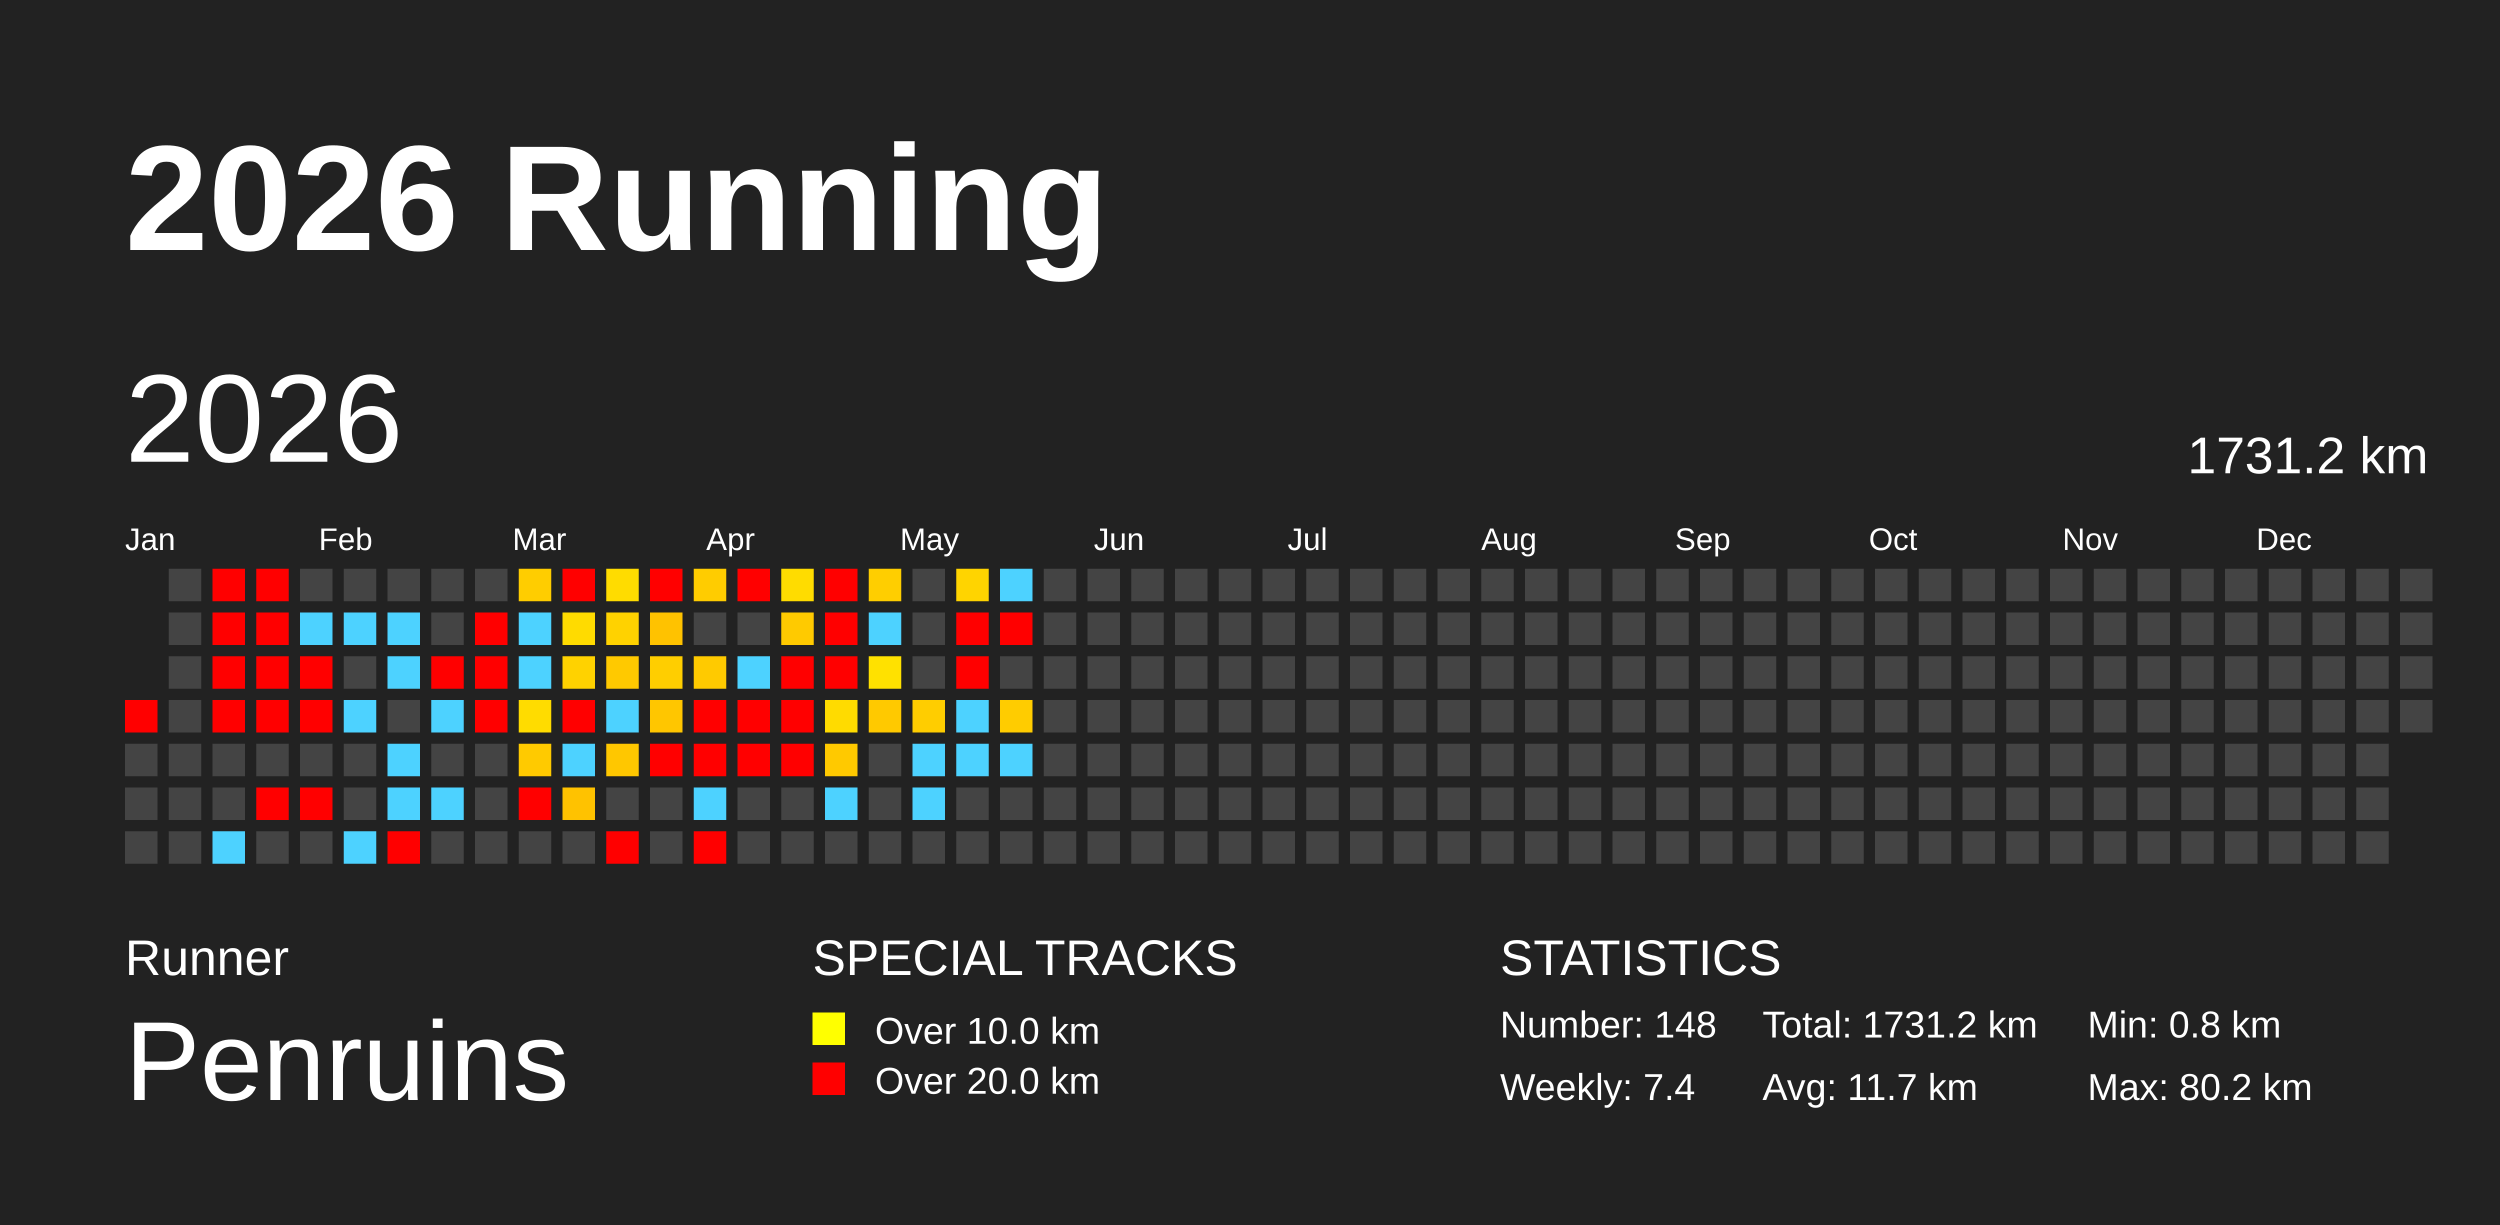
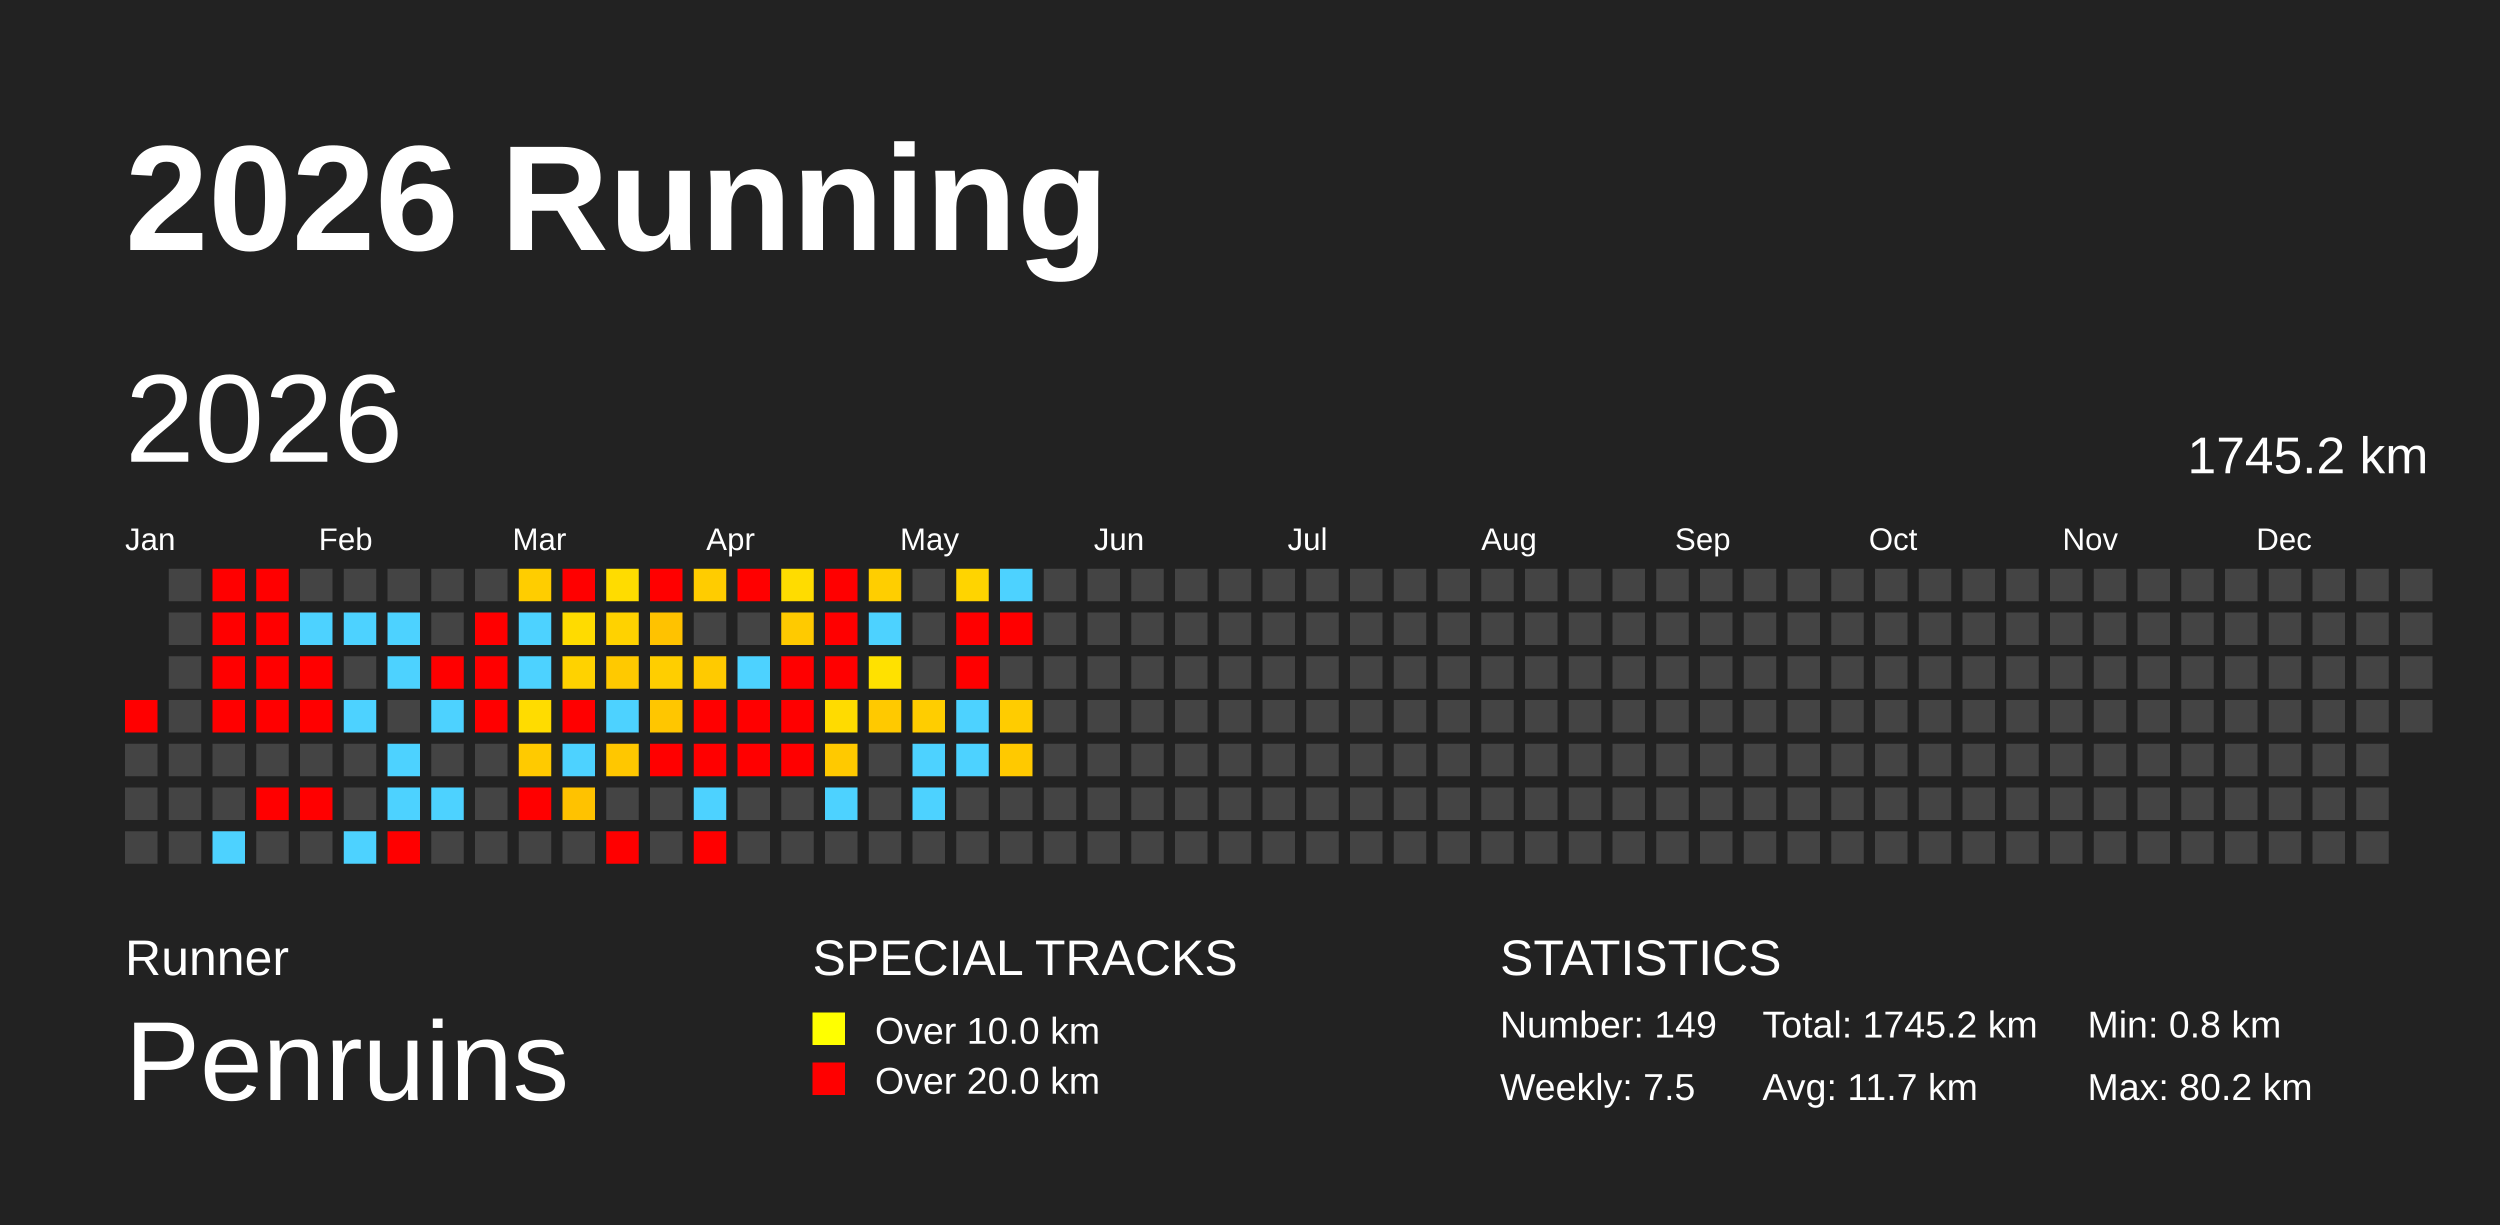
<svg xmlns="http://www.w3.org/2000/svg" baseProfile="full" height="98mm" version="1.1" viewBox="0,0,200,98" width="200mm">
  <defs />
  <rect fill="#222222" height="98" width="200" x="0" y="0" />
  <text fill="#FFFFFF" style="font-size:12px; font-family:Arial; font-weight:bold;" x="10" y="20">2026 Running</text>
  <text fill="#FFFFFF" style="font-size:4px; font-family:Arial" x="10" y="78">Runner</text>
  <text fill="#FFFFFF" style="font-size:9px; font-family:Arial" x="10" y="88">Penruins</text>
  <text fill="#FFFFFF" style="font-size:4px; font-family:Arial" x="65" y="78">SPECIAL TRACKS</text>
  <rect fill="yellow" height="2.6" width="2.6" x="65" y="81" />
  <text fill="#FFFFFF" style="font-size:3px; font-family:Arial" x="70" y="83.5">Over 10.0 km</text>
  <rect fill="red" height="2.6" width="2.6" x="65" y="85" />
  <text fill="#FFFFFF" style="font-size:3px; font-family:Arial" x="70" y="87.5">Over 20.0 km</text>
  <text fill="#FFFFFF" style="font-size:4px; font-family:Arial" x="120" y="78">STATISTICS</text>
-   <text fill="#FFFFFF" style="font-size:3px; font-family:Arial" x="120" y="83">Number: 148</text>
-   <text fill="#FFFFFF" style="font-size:3px; font-family:Arial" x="120" y="88">Weekly: 7.4</text>
-   <text fill="#FFFFFF" style="font-size:3px; font-family:Arial" x="141" y="83">Total: 1731.2 km</text>
+   <text fill="#FFFFFF" style="font-size:3px; font-family:Arial" x="120" y="83">Number: 149</text>
+   <text fill="#FFFFFF" style="font-size:3px; font-family:Arial" x="120" y="88">Weekly: 7.5</text>
+   <text fill="#FFFFFF" style="font-size:3px; font-family:Arial" x="141" y="83">Total: 1745.2 km</text>
  <text fill="#FFFFFF" style="font-size:3px; font-family:Arial" x="141" y="88">Avg: 11.7 km</text>
  <text fill="#FFFFFF" style="font-size:3px; font-family:Arial" x="167" y="83">Min: 0.8 km</text>
  <text fill="#FFFFFF" style="font-size:3px; font-family:Arial" x="167" y="88">Max: 80.2 km</text>
  <text dominant-baseline="hanging" fill="#FFFFFF" style="font-size:10.0px; font-family:Arial;" x="10" y="30">2026</text>
-   <text dominant-baseline="hanging" fill="#FFFFFF" style="font-size:4.125px; font-family:Arial;" x="175" y="35">1731.2 km</text>
+   <text dominant-baseline="hanging" fill="#FFFFFF" style="font-size:4.125px; font-family:Arial;" x="175" y="35">1745.2 km</text>
  <text fill="#FFFFFF" style="font-size:2.5px; font-family:Arial" x="10.0" y="44">Jan</text>
  <text fill="#FFFFFF" style="font-size:2.5px; font-family:Arial" x="25.5" y="44">Feb</text>
  <text fill="#FFFFFF" style="font-size:2.5px; font-family:Arial" x="41.0" y="44">Mar</text>
  <text fill="#FFFFFF" style="font-size:2.5px; font-family:Arial" x="56.5" y="44">Apr</text>
  <text fill="#FFFFFF" style="font-size:2.5px; font-family:Arial" x="72.0" y="44">May</text>
  <text fill="#FFFFFF" style="font-size:2.5px; font-family:Arial" x="87.5" y="44">Jun</text>
  <text fill="#FFFFFF" style="font-size:2.5px; font-family:Arial" x="103.0" y="44">Jul</text>
  <text fill="#FFFFFF" style="font-size:2.5px; font-family:Arial" x="118.5" y="44">Aug</text>
  <text fill="#FFFFFF" style="font-size:2.5px; font-family:Arial" x="134.0" y="44">Sep</text>
  <text fill="#FFFFFF" style="font-size:2.5px; font-family:Arial" x="149.5" y="44">Oct</text>
  <text fill="#FFFFFF" style="font-size:2.5px; font-family:Arial" x="165.0" y="44">Nov</text>
  <text fill="#FFFFFF" style="font-size:2.5px; font-family:Arial" x="180.5" y="44">Dec</text>
  <rect fill="red" height="2.6" width="2.6" x="10.0" y="56.0" />
  <rect fill="#444444" height="2.6" width="2.6" x="10.0" y="59.5" />
  <rect fill="#444444" height="2.6" width="2.6" x="10.0" y="63.0" />
  <rect fill="#444444" height="2.6" width="2.6" x="10.0" y="66.5" />
  <rect fill="#444444" height="2.6" width="2.6" x="13.5" y="45.5" />
  <rect fill="#444444" height="2.6" width="2.6" x="13.5" y="49.0" />
  <rect fill="#444444" height="2.6" width="2.6" x="13.5" y="52.5" />
  <rect fill="#444444" height="2.6" width="2.6" x="13.5" y="56.0" />
  <rect fill="#444444" height="2.6" width="2.6" x="13.5" y="59.5" />
  <rect fill="#444444" height="2.6" width="2.6" x="13.5" y="63.0" />
  <rect fill="#444444" height="2.6" width="2.6" x="13.5" y="66.5" />
  <rect fill="red" height="2.6" width="2.6" x="17.0" y="45.5" />
  <rect fill="red" height="2.6" width="2.6" x="17.0" y="49.0" />
  <rect fill="red" height="2.6" width="2.6" x="17.0" y="52.5" />
  <rect fill="red" height="2.6" width="2.6" x="17.0" y="56.0" />
  <rect fill="#444444" height="2.6" width="2.6" x="17.0" y="59.5" />
  <rect fill="#444444" height="2.6" width="2.6" x="17.0" y="63.0" />
  <rect fill="#4dd2ff" height="2.6" width="2.6" x="17.0" y="66.5" />
  <rect fill="red" height="2.6" width="2.6" x="20.5" y="45.5" />
  <rect fill="red" height="2.6" width="2.6" x="20.5" y="49.0" />
  <rect fill="red" height="2.6" width="2.6" x="20.5" y="52.5" />
  <rect fill="red" height="2.6" width="2.6" x="20.5" y="56.0" />
  <rect fill="#444444" height="2.6" width="2.6" x="20.5" y="59.5" />
  <rect fill="red" height="2.6" width="2.6" x="20.5" y="63.0" />
  <rect fill="#444444" height="2.6" width="2.6" x="20.5" y="66.5" />
  <rect fill="#444444" height="2.6" width="2.6" x="24.0" y="45.5" />
  <rect fill="#4dd2ff" height="2.6" width="2.6" x="24.0" y="49.0" />
  <rect fill="red" height="2.6" width="2.6" x="24.0" y="52.5" />
  <rect fill="red" height="2.6" width="2.6" x="24.0" y="56.0" />
  <rect fill="#444444" height="2.6" width="2.6" x="24.0" y="59.5" />
  <rect fill="red" height="2.6" width="2.6" x="24.0" y="63.0" />
  <rect fill="#444444" height="2.6" width="2.6" x="24.0" y="66.5" />
  <rect fill="#444444" height="2.6" width="2.6" x="27.5" y="45.5" />
  <rect fill="#4dd2ff" height="2.6" width="2.6" x="27.5" y="49.0" />
  <rect fill="#444444" height="2.6" width="2.6" x="27.5" y="52.5" />
  <rect fill="#4dd2ff" height="2.6" width="2.6" x="27.5" y="56.0" />
  <rect fill="#444444" height="2.6" width="2.6" x="27.5" y="59.5" />
  <rect fill="#444444" height="2.6" width="2.6" x="27.5" y="63.0" />
  <rect fill="#4dd2ff" height="2.6" width="2.6" x="27.5" y="66.5" />
  <rect fill="#444444" height="2.6" width="2.6" x="31.0" y="45.5" />
  <rect fill="#4dd2ff" height="2.6" width="2.6" x="31.0" y="49.0" />
  <rect fill="#4dd2ff" height="2.6" width="2.6" x="31.0" y="52.5" />
  <rect fill="#444444" height="2.6" width="2.6" x="31.0" y="56.0" />
  <rect fill="#4dd2ff" height="2.6" width="2.6" x="31.0" y="59.5" />
  <rect fill="#4dd2ff" height="2.6" width="2.6" x="31.0" y="63.0" />
  <rect fill="red" height="2.6" width="2.6" x="31.0" y="66.5" />
  <rect fill="#444444" height="2.6" width="2.6" x="34.5" y="45.5" />
  <rect fill="#444444" height="2.6" width="2.6" x="34.5" y="49.0" />
  <rect fill="red" height="2.6" width="2.6" x="34.5" y="52.5" />
  <rect fill="#4dd2ff" height="2.6" width="2.6" x="34.5" y="56.0" />
  <rect fill="#444444" height="2.6" width="2.6" x="34.5" y="59.5" />
  <rect fill="#4dd2ff" height="2.6" width="2.6" x="34.5" y="63.0" />
  <rect fill="#444444" height="2.6" width="2.6" x="34.5" y="66.5" />
  <rect fill="#444444" height="2.6" width="2.6" x="38.0" y="45.5" />
  <rect fill="red" height="2.6" width="2.6" x="38.0" y="49.0" />
  <rect fill="red" height="2.6" width="2.6" x="38.0" y="52.5" />
  <rect fill="red" height="2.6" width="2.6" x="38.0" y="56.0" />
  <rect fill="#444444" height="2.6" width="2.6" x="38.0" y="59.5" />
  <rect fill="#444444" height="2.6" width="2.6" x="38.0" y="63.0" />
  <rect fill="#444444" height="2.6" width="2.6" x="38.0" y="66.5" />
  <rect fill="#ffcd00" height="2.6" width="2.6" x="41.5" y="45.5" />
  <rect fill="#4dd2ff" height="2.6" width="2.6" x="41.5" y="49.0" />
  <rect fill="#4dd2ff" height="2.6" width="2.6" x="41.5" y="52.5" />
  <rect fill="#ffdc00" height="2.6" width="2.6" x="41.5" y="56.0" />
  <rect fill="#ffca00" height="2.6" width="2.6" x="41.5" y="59.5" />
  <rect fill="red" height="2.6" width="2.6" x="41.5" y="63.0" />
  <rect fill="#444444" height="2.6" width="2.6" x="41.5" y="66.5" />
  <rect fill="red" height="2.6" width="2.6" x="45.0" y="45.5" />
  <rect fill="#ffdb00" height="2.6" width="2.6" x="45.0" y="49.0" />
  <rect fill="#ffd200" height="2.6" width="2.6" x="45.0" y="52.5" />
  <rect fill="red" height="2.6" width="2.6" x="45.0" y="56.0" />
  <rect fill="#4dd2ff" height="2.6" width="2.6" x="45.0" y="59.5" />
  <rect fill="#ffc200" height="2.6" width="2.6" x="45.0" y="63.0" />
  <rect fill="#444444" height="2.6" width="2.6" x="45.0" y="66.5" />
  <rect fill="#ffdc00" height="2.6" width="2.6" x="48.5" y="45.5" />
  <rect fill="#ffd200" height="2.6" width="2.6" x="48.5" y="49.0" />
  <rect fill="#ffc900" height="2.6" width="2.6" x="48.5" y="52.5" />
  <rect fill="#4dd2ff" height="2.6" width="2.6" x="48.5" y="56.0" />
  <rect fill="#ffc700" height="2.6" width="2.6" x="48.5" y="59.5" />
  <rect fill="#444444" height="2.6" width="2.6" x="48.5" y="63.0" />
  <rect fill="red" height="2.6" width="2.6" x="48.5" y="66.5" />
  <rect fill="red" height="2.6" width="2.6" x="52.0" y="45.5" />
  <rect fill="#ffc200" height="2.6" width="2.6" x="52.0" y="49.0" />
  <rect fill="#ffce00" height="2.6" width="2.6" x="52.0" y="52.5" />
  <rect fill="#ffc600" height="2.6" width="2.6" x="52.0" y="56.0" />
  <rect fill="red" height="2.6" width="2.6" x="52.0" y="59.5" />
  <rect fill="#444444" height="2.6" width="2.6" x="52.0" y="63.0" />
  <rect fill="#444444" height="2.6" width="2.6" x="52.0" y="66.5" />
  <rect fill="#ffcc00" height="2.6" width="2.6" x="55.5" y="45.5" />
  <rect fill="#444444" height="2.6" width="2.6" x="55.5" y="49.0" />
  <rect fill="#ffca00" height="2.6" width="2.6" x="55.5" y="52.5" />
  <rect fill="red" height="2.6" width="2.6" x="55.5" y="56.0" />
  <rect fill="red" height="2.6" width="2.6" x="55.5" y="59.5" />
  <rect fill="#4dd2ff" height="2.6" width="2.6" x="55.5" y="63.0" />
  <rect fill="red" height="2.6" width="2.6" x="55.5" y="66.5" />
  <rect fill="red" height="2.6" width="2.6" x="59.0" y="45.5" />
  <rect fill="#444444" height="2.6" width="2.6" x="59.0" y="49.0" />
  <rect fill="#4dd2ff" height="2.6" width="2.6" x="59.0" y="52.5" />
  <rect fill="red" height="2.6" width="2.6" x="59.0" y="56.0" />
  <rect fill="red" height="2.6" width="2.6" x="59.0" y="59.5" />
  <rect fill="#444444" height="2.6" width="2.6" x="59.0" y="63.0" />
  <rect fill="#444444" height="2.6" width="2.6" x="59.0" y="66.5" />
  <rect fill="#ffdc00" height="2.6" width="2.6" x="62.5" y="45.5" />
  <rect fill="#ffca00" height="2.6" width="2.6" x="62.5" y="49.0" />
  <rect fill="red" height="2.6" width="2.6" x="62.5" y="52.5" />
  <rect fill="red" height="2.6" width="2.6" x="62.5" y="56.0" />
  <rect fill="red" height="2.6" width="2.6" x="62.5" y="59.5" />
  <rect fill="#444444" height="2.6" width="2.6" x="62.5" y="63.0" />
  <rect fill="#444444" height="2.6" width="2.6" x="62.5" y="66.5" />
  <rect fill="red" height="2.6" width="2.6" x="66.0" y="45.5" />
  <rect fill="red" height="2.6" width="2.6" x="66.0" y="49.0" />
  <rect fill="red" height="2.6" width="2.6" x="66.0" y="52.5" />
  <rect fill="#ffdb00" height="2.6" width="2.6" x="66.0" y="56.0" />
  <rect fill="#ffc900" height="2.6" width="2.6" x="66.0" y="59.5" />
  <rect fill="#4dd2ff" height="2.6" width="2.6" x="66.0" y="63.0" />
  <rect fill="#444444" height="2.6" width="2.6" x="66.0" y="66.5" />
  <rect fill="#ffce00" height="2.6" width="2.6" x="69.5" y="45.5" />
  <rect fill="#4dd2ff" height="2.6" width="2.6" x="69.5" y="49.0" />
  <rect fill="#ffe100" height="2.6" width="2.6" x="69.5" y="52.5" />
  <rect fill="#ffc900" height="2.6" width="2.6" x="69.5" y="56.0" />
  <rect fill="#444444" height="2.6" width="2.6" x="69.5" y="59.5" />
  <rect fill="#444444" height="2.6" width="2.6" x="69.5" y="63.0" />
  <rect fill="#444444" height="2.6" width="2.6" x="69.5" y="66.5" />
  <rect fill="#444444" height="2.6" width="2.6" x="73.0" y="45.5" />
  <rect fill="#444444" height="2.6" width="2.6" x="73.0" y="49.0" />
  <rect fill="#444444" height="2.6" width="2.6" x="73.0" y="52.5" />
  <rect fill="#ffcd00" height="2.6" width="2.6" x="73.0" y="56.0" />
  <rect fill="#4dd2ff" height="2.6" width="2.6" x="73.0" y="59.5" />
  <rect fill="#4dd2ff" height="2.6" width="2.6" x="73.0" y="63.0" />
  <rect fill="#444444" height="2.6" width="2.6" x="73.0" y="66.5" />
  <rect fill="#ffd400" height="2.6" width="2.6" x="76.5" y="45.5" />
  <rect fill="red" height="2.6" width="2.6" x="76.5" y="49.0" />
  <rect fill="red" height="2.6" width="2.6" x="76.5" y="52.5" />
  <rect fill="#4dd2ff" height="2.6" width="2.6" x="76.5" y="56.0" />
  <rect fill="#4dd2ff" height="2.6" width="2.6" x="76.5" y="59.5" />
  <rect fill="#444444" height="2.6" width="2.6" x="76.5" y="63.0" />
  <rect fill="#444444" height="2.6" width="2.6" x="76.5" y="66.5" />
  <rect fill="#4dd2ff" height="2.6" width="2.6" x="80.0" y="45.5" />
  <rect fill="red" height="2.6" width="2.6" x="80.0" y="49.0" />
  <rect fill="#444444" height="2.6" width="2.6" x="80.0" y="52.5" />
  <rect fill="#ffcc00" height="2.6" width="2.6" x="80.0" y="56.0" />
-   <rect fill="#4dd2ff" height="2.6" width="2.6" x="80.0" y="59.5" />
+   <rect fill="#ffc900" height="2.6" width="2.6" x="80.0" y="59.5" />
  <rect fill="#444444" height="2.6" width="2.6" x="80.0" y="63.0" />
  <rect fill="#444444" height="2.6" width="2.6" x="80.0" y="66.5" />
  <rect fill="#444444" height="2.6" width="2.6" x="83.5" y="45.5" />
  <rect fill="#444444" height="2.6" width="2.6" x="83.5" y="49.0" />
  <rect fill="#444444" height="2.6" width="2.6" x="83.5" y="52.5" />
  <rect fill="#444444" height="2.6" width="2.6" x="83.5" y="56.0" />
  <rect fill="#444444" height="2.6" width="2.6" x="83.5" y="59.5" />
  <rect fill="#444444" height="2.6" width="2.6" x="83.5" y="63.0" />
  <rect fill="#444444" height="2.6" width="2.6" x="83.5" y="66.5" />
  <rect fill="#444444" height="2.6" width="2.6" x="87.0" y="45.5" />
  <rect fill="#444444" height="2.6" width="2.6" x="87.0" y="49.0" />
  <rect fill="#444444" height="2.6" width="2.6" x="87.0" y="52.5" />
  <rect fill="#444444" height="2.6" width="2.6" x="87.0" y="56.0" />
  <rect fill="#444444" height="2.6" width="2.6" x="87.0" y="59.5" />
  <rect fill="#444444" height="2.6" width="2.6" x="87.0" y="63.0" />
  <rect fill="#444444" height="2.6" width="2.6" x="87.0" y="66.5" />
  <rect fill="#444444" height="2.6" width="2.6" x="90.5" y="45.5" />
  <rect fill="#444444" height="2.6" width="2.6" x="90.5" y="49.0" />
  <rect fill="#444444" height="2.6" width="2.6" x="90.5" y="52.5" />
  <rect fill="#444444" height="2.6" width="2.6" x="90.5" y="56.0" />
  <rect fill="#444444" height="2.6" width="2.6" x="90.5" y="59.5" />
  <rect fill="#444444" height="2.6" width="2.6" x="90.5" y="63.0" />
  <rect fill="#444444" height="2.6" width="2.6" x="90.5" y="66.5" />
  <rect fill="#444444" height="2.6" width="2.6" x="94.0" y="45.5" />
  <rect fill="#444444" height="2.6" width="2.6" x="94.0" y="49.0" />
  <rect fill="#444444" height="2.6" width="2.6" x="94.0" y="52.5" />
  <rect fill="#444444" height="2.6" width="2.6" x="94.0" y="56.0" />
  <rect fill="#444444" height="2.6" width="2.6" x="94.0" y="59.5" />
  <rect fill="#444444" height="2.6" width="2.6" x="94.0" y="63.0" />
  <rect fill="#444444" height="2.6" width="2.6" x="94.0" y="66.5" />
  <rect fill="#444444" height="2.6" width="2.6" x="97.5" y="45.5" />
  <rect fill="#444444" height="2.6" width="2.6" x="97.5" y="49.0" />
  <rect fill="#444444" height="2.6" width="2.6" x="97.5" y="52.5" />
  <rect fill="#444444" height="2.6" width="2.6" x="97.5" y="56.0" />
  <rect fill="#444444" height="2.6" width="2.6" x="97.5" y="59.5" />
  <rect fill="#444444" height="2.6" width="2.6" x="97.5" y="63.0" />
  <rect fill="#444444" height="2.6" width="2.6" x="97.5" y="66.5" />
  <rect fill="#444444" height="2.6" width="2.6" x="101.0" y="45.5" />
  <rect fill="#444444" height="2.6" width="2.6" x="101.0" y="49.0" />
  <rect fill="#444444" height="2.6" width="2.6" x="101.0" y="52.5" />
  <rect fill="#444444" height="2.6" width="2.6" x="101.0" y="56.0" />
  <rect fill="#444444" height="2.6" width="2.6" x="101.0" y="59.5" />
  <rect fill="#444444" height="2.6" width="2.6" x="101.0" y="63.0" />
  <rect fill="#444444" height="2.6" width="2.6" x="101.0" y="66.5" />
  <rect fill="#444444" height="2.6" width="2.6" x="104.5" y="45.5" />
  <rect fill="#444444" height="2.6" width="2.6" x="104.5" y="49.0" />
  <rect fill="#444444" height="2.6" width="2.6" x="104.5" y="52.5" />
  <rect fill="#444444" height="2.6" width="2.6" x="104.5" y="56.0" />
  <rect fill="#444444" height="2.6" width="2.6" x="104.5" y="59.5" />
  <rect fill="#444444" height="2.6" width="2.6" x="104.5" y="63.0" />
  <rect fill="#444444" height="2.6" width="2.6" x="104.5" y="66.5" />
  <rect fill="#444444" height="2.6" width="2.6" x="108.0" y="45.5" />
  <rect fill="#444444" height="2.6" width="2.6" x="108.0" y="49.0" />
  <rect fill="#444444" height="2.6" width="2.6" x="108.0" y="52.5" />
  <rect fill="#444444" height="2.6" width="2.6" x="108.0" y="56.0" />
  <rect fill="#444444" height="2.6" width="2.6" x="108.0" y="59.5" />
  <rect fill="#444444" height="2.6" width="2.6" x="108.0" y="63.0" />
  <rect fill="#444444" height="2.6" width="2.6" x="108.0" y="66.5" />
  <rect fill="#444444" height="2.6" width="2.6" x="111.5" y="45.5" />
  <rect fill="#444444" height="2.6" width="2.6" x="111.5" y="49.0" />
  <rect fill="#444444" height="2.6" width="2.6" x="111.5" y="52.5" />
  <rect fill="#444444" height="2.6" width="2.6" x="111.5" y="56.0" />
  <rect fill="#444444" height="2.6" width="2.6" x="111.5" y="59.5" />
  <rect fill="#444444" height="2.6" width="2.6" x="111.5" y="63.0" />
  <rect fill="#444444" height="2.6" width="2.6" x="111.5" y="66.5" />
  <rect fill="#444444" height="2.6" width="2.6" x="115.0" y="45.5" />
  <rect fill="#444444" height="2.6" width="2.6" x="115.0" y="49.0" />
  <rect fill="#444444" height="2.6" width="2.6" x="115.0" y="52.5" />
  <rect fill="#444444" height="2.6" width="2.6" x="115.0" y="56.0" />
  <rect fill="#444444" height="2.6" width="2.6" x="115.0" y="59.5" />
  <rect fill="#444444" height="2.6" width="2.6" x="115.0" y="63.0" />
  <rect fill="#444444" height="2.6" width="2.6" x="115.0" y="66.5" />
  <rect fill="#444444" height="2.6" width="2.6" x="118.5" y="45.5" />
  <rect fill="#444444" height="2.6" width="2.6" x="118.5" y="49.0" />
  <rect fill="#444444" height="2.6" width="2.6" x="118.5" y="52.5" />
  <rect fill="#444444" height="2.6" width="2.6" x="118.5" y="56.0" />
  <rect fill="#444444" height="2.6" width="2.6" x="118.5" y="59.5" />
  <rect fill="#444444" height="2.6" width="2.6" x="118.5" y="63.0" />
  <rect fill="#444444" height="2.6" width="2.6" x="118.5" y="66.5" />
  <rect fill="#444444" height="2.6" width="2.6" x="122.0" y="45.5" />
  <rect fill="#444444" height="2.6" width="2.6" x="122.0" y="49.0" />
  <rect fill="#444444" height="2.6" width="2.6" x="122.0" y="52.5" />
  <rect fill="#444444" height="2.6" width="2.6" x="122.0" y="56.0" />
  <rect fill="#444444" height="2.6" width="2.6" x="122.0" y="59.5" />
  <rect fill="#444444" height="2.6" width="2.6" x="122.0" y="63.0" />
  <rect fill="#444444" height="2.6" width="2.6" x="122.0" y="66.5" />
  <rect fill="#444444" height="2.6" width="2.6" x="125.5" y="45.5" />
  <rect fill="#444444" height="2.6" width="2.6" x="125.5" y="49.0" />
  <rect fill="#444444" height="2.6" width="2.6" x="125.5" y="52.5" />
  <rect fill="#444444" height="2.6" width="2.6" x="125.5" y="56.0" />
  <rect fill="#444444" height="2.6" width="2.6" x="125.5" y="59.5" />
  <rect fill="#444444" height="2.6" width="2.6" x="125.5" y="63.0" />
  <rect fill="#444444" height="2.6" width="2.6" x="125.5" y="66.5" />
  <rect fill="#444444" height="2.6" width="2.6" x="129.0" y="45.5" />
  <rect fill="#444444" height="2.6" width="2.6" x="129.0" y="49.0" />
  <rect fill="#444444" height="2.6" width="2.6" x="129.0" y="52.5" />
  <rect fill="#444444" height="2.6" width="2.6" x="129.0" y="56.0" />
  <rect fill="#444444" height="2.6" width="2.6" x="129.0" y="59.5" />
  <rect fill="#444444" height="2.6" width="2.6" x="129.0" y="63.0" />
  <rect fill="#444444" height="2.6" width="2.6" x="129.0" y="66.5" />
  <rect fill="#444444" height="2.6" width="2.6" x="132.5" y="45.5" />
  <rect fill="#444444" height="2.6" width="2.6" x="132.5" y="49.0" />
  <rect fill="#444444" height="2.6" width="2.6" x="132.5" y="52.5" />
  <rect fill="#444444" height="2.6" width="2.6" x="132.5" y="56.0" />
  <rect fill="#444444" height="2.6" width="2.6" x="132.5" y="59.5" />
  <rect fill="#444444" height="2.6" width="2.6" x="132.5" y="63.0" />
  <rect fill="#444444" height="2.6" width="2.6" x="132.5" y="66.5" />
  <rect fill="#444444" height="2.6" width="2.6" x="136.0" y="45.5" />
  <rect fill="#444444" height="2.6" width="2.6" x="136.0" y="49.0" />
  <rect fill="#444444" height="2.6" width="2.6" x="136.0" y="52.5" />
  <rect fill="#444444" height="2.6" width="2.6" x="136.0" y="56.0" />
  <rect fill="#444444" height="2.6" width="2.6" x="136.0" y="59.5" />
  <rect fill="#444444" height="2.6" width="2.6" x="136.0" y="63.0" />
  <rect fill="#444444" height="2.6" width="2.6" x="136.0" y="66.5" />
  <rect fill="#444444" height="2.6" width="2.6" x="139.5" y="45.5" />
  <rect fill="#444444" height="2.6" width="2.6" x="139.5" y="49.0" />
  <rect fill="#444444" height="2.6" width="2.6" x="139.5" y="52.5" />
  <rect fill="#444444" height="2.6" width="2.6" x="139.5" y="56.0" />
  <rect fill="#444444" height="2.6" width="2.6" x="139.5" y="59.5" />
  <rect fill="#444444" height="2.6" width="2.6" x="139.5" y="63.0" />
  <rect fill="#444444" height="2.6" width="2.6" x="139.5" y="66.5" />
  <rect fill="#444444" height="2.6" width="2.6" x="143.0" y="45.5" />
  <rect fill="#444444" height="2.6" width="2.6" x="143.0" y="49.0" />
  <rect fill="#444444" height="2.6" width="2.6" x="143.0" y="52.5" />
  <rect fill="#444444" height="2.6" width="2.6" x="143.0" y="56.0" />
  <rect fill="#444444" height="2.6" width="2.6" x="143.0" y="59.5" />
  <rect fill="#444444" height="2.6" width="2.6" x="143.0" y="63.0" />
  <rect fill="#444444" height="2.6" width="2.6" x="143.0" y="66.5" />
  <rect fill="#444444" height="2.6" width="2.6" x="146.5" y="45.5" />
  <rect fill="#444444" height="2.6" width="2.6" x="146.5" y="49.0" />
  <rect fill="#444444" height="2.6" width="2.6" x="146.5" y="52.5" />
  <rect fill="#444444" height="2.6" width="2.6" x="146.5" y="56.0" />
  <rect fill="#444444" height="2.6" width="2.6" x="146.5" y="59.5" />
  <rect fill="#444444" height="2.6" width="2.6" x="146.5" y="63.0" />
  <rect fill="#444444" height="2.6" width="2.6" x="146.5" y="66.5" />
  <rect fill="#444444" height="2.6" width="2.6" x="150.0" y="45.5" />
  <rect fill="#444444" height="2.6" width="2.6" x="150.0" y="49.0" />
  <rect fill="#444444" height="2.6" width="2.6" x="150.0" y="52.5" />
  <rect fill="#444444" height="2.6" width="2.6" x="150.0" y="56.0" />
  <rect fill="#444444" height="2.6" width="2.6" x="150.0" y="59.5" />
  <rect fill="#444444" height="2.6" width="2.6" x="150.0" y="63.0" />
  <rect fill="#444444" height="2.6" width="2.6" x="150.0" y="66.5" />
  <rect fill="#444444" height="2.6" width="2.6" x="153.5" y="45.5" />
  <rect fill="#444444" height="2.6" width="2.6" x="153.5" y="49.0" />
  <rect fill="#444444" height="2.6" width="2.6" x="153.5" y="52.5" />
  <rect fill="#444444" height="2.6" width="2.6" x="153.5" y="56.0" />
  <rect fill="#444444" height="2.6" width="2.6" x="153.5" y="59.5" />
  <rect fill="#444444" height="2.6" width="2.6" x="153.5" y="63.0" />
  <rect fill="#444444" height="2.6" width="2.6" x="153.5" y="66.5" />
  <rect fill="#444444" height="2.6" width="2.6" x="157.0" y="45.5" />
  <rect fill="#444444" height="2.6" width="2.6" x="157.0" y="49.0" />
  <rect fill="#444444" height="2.6" width="2.6" x="157.0" y="52.5" />
  <rect fill="#444444" height="2.6" width="2.6" x="157.0" y="56.0" />
  <rect fill="#444444" height="2.6" width="2.6" x="157.0" y="59.5" />
  <rect fill="#444444" height="2.6" width="2.6" x="157.0" y="63.0" />
  <rect fill="#444444" height="2.6" width="2.6" x="157.0" y="66.5" />
  <rect fill="#444444" height="2.6" width="2.6" x="160.5" y="45.5" />
  <rect fill="#444444" height="2.6" width="2.6" x="160.5" y="49.0" />
  <rect fill="#444444" height="2.6" width="2.6" x="160.5" y="52.5" />
  <rect fill="#444444" height="2.6" width="2.6" x="160.5" y="56.0" />
  <rect fill="#444444" height="2.6" width="2.6" x="160.5" y="59.5" />
  <rect fill="#444444" height="2.6" width="2.6" x="160.5" y="63.0" />
  <rect fill="#444444" height="2.6" width="2.6" x="160.5" y="66.5" />
  <rect fill="#444444" height="2.6" width="2.6" x="164.0" y="45.5" />
  <rect fill="#444444" height="2.6" width="2.6" x="164.0" y="49.0" />
  <rect fill="#444444" height="2.6" width="2.6" x="164.0" y="52.5" />
  <rect fill="#444444" height="2.6" width="2.6" x="164.0" y="56.0" />
  <rect fill="#444444" height="2.6" width="2.6" x="164.0" y="59.5" />
  <rect fill="#444444" height="2.6" width="2.6" x="164.0" y="63.0" />
  <rect fill="#444444" height="2.6" width="2.6" x="164.0" y="66.5" />
  <rect fill="#444444" height="2.6" width="2.6" x="167.5" y="45.5" />
  <rect fill="#444444" height="2.6" width="2.6" x="167.5" y="49.0" />
  <rect fill="#444444" height="2.6" width="2.6" x="167.5" y="52.5" />
  <rect fill="#444444" height="2.6" width="2.6" x="167.5" y="56.0" />
  <rect fill="#444444" height="2.6" width="2.6" x="167.5" y="59.5" />
  <rect fill="#444444" height="2.6" width="2.6" x="167.5" y="63.0" />
  <rect fill="#444444" height="2.6" width="2.6" x="167.5" y="66.5" />
  <rect fill="#444444" height="2.6" width="2.6" x="171.0" y="45.5" />
  <rect fill="#444444" height="2.6" width="2.6" x="171.0" y="49.0" />
  <rect fill="#444444" height="2.6" width="2.6" x="171.0" y="52.5" />
  <rect fill="#444444" height="2.6" width="2.6" x="171.0" y="56.0" />
  <rect fill="#444444" height="2.6" width="2.6" x="171.0" y="59.5" />
  <rect fill="#444444" height="2.6" width="2.6" x="171.0" y="63.0" />
  <rect fill="#444444" height="2.6" width="2.6" x="171.0" y="66.5" />
  <rect fill="#444444" height="2.6" width="2.6" x="174.5" y="45.5" />
  <rect fill="#444444" height="2.6" width="2.6" x="174.5" y="49.0" />
  <rect fill="#444444" height="2.6" width="2.6" x="174.5" y="52.5" />
  <rect fill="#444444" height="2.6" width="2.6" x="174.5" y="56.0" />
  <rect fill="#444444" height="2.6" width="2.6" x="174.5" y="59.5" />
  <rect fill="#444444" height="2.6" width="2.6" x="174.5" y="63.0" />
  <rect fill="#444444" height="2.6" width="2.6" x="174.5" y="66.5" />
  <rect fill="#444444" height="2.6" width="2.6" x="178.0" y="45.5" />
  <rect fill="#444444" height="2.6" width="2.6" x="178.0" y="49.0" />
  <rect fill="#444444" height="2.6" width="2.6" x="178.0" y="52.5" />
  <rect fill="#444444" height="2.6" width="2.6" x="178.0" y="56.0" />
  <rect fill="#444444" height="2.6" width="2.6" x="178.0" y="59.5" />
  <rect fill="#444444" height="2.6" width="2.6" x="178.0" y="63.0" />
  <rect fill="#444444" height="2.6" width="2.6" x="178.0" y="66.5" />
  <rect fill="#444444" height="2.6" width="2.6" x="181.5" y="45.5" />
  <rect fill="#444444" height="2.6" width="2.6" x="181.5" y="49.0" />
  <rect fill="#444444" height="2.6" width="2.6" x="181.5" y="52.5" />
  <rect fill="#444444" height="2.6" width="2.6" x="181.5" y="56.0" />
  <rect fill="#444444" height="2.6" width="2.6" x="181.5" y="59.5" />
  <rect fill="#444444" height="2.6" width="2.6" x="181.5" y="63.0" />
  <rect fill="#444444" height="2.6" width="2.6" x="181.5" y="66.5" />
  <rect fill="#444444" height="2.6" width="2.6" x="185.0" y="45.5" />
  <rect fill="#444444" height="2.6" width="2.6" x="185.0" y="49.0" />
  <rect fill="#444444" height="2.6" width="2.6" x="185.0" y="52.5" />
  <rect fill="#444444" height="2.6" width="2.6" x="185.0" y="56.0" />
  <rect fill="#444444" height="2.6" width="2.6" x="185.0" y="59.5" />
  <rect fill="#444444" height="2.6" width="2.6" x="185.0" y="63.0" />
  <rect fill="#444444" height="2.6" width="2.6" x="185.0" y="66.5" />
  <rect fill="#444444" height="2.6" width="2.6" x="188.5" y="45.5" />
  <rect fill="#444444" height="2.6" width="2.6" x="188.5" y="49.0" />
  <rect fill="#444444" height="2.6" width="2.6" x="188.5" y="52.5" />
  <rect fill="#444444" height="2.6" width="2.6" x="188.5" y="56.0" />
  <rect fill="#444444" height="2.6" width="2.6" x="188.5" y="59.5" />
  <rect fill="#444444" height="2.6" width="2.6" x="188.5" y="63.0" />
  <rect fill="#444444" height="2.6" width="2.6" x="188.5" y="66.5" />
  <rect fill="#444444" height="2.6" width="2.6" x="192.0" y="45.5" />
  <rect fill="#444444" height="2.6" width="2.6" x="192.0" y="49.0" />
  <rect fill="#444444" height="2.6" width="2.6" x="192.0" y="52.5" />
  <rect fill="#444444" height="2.6" width="2.6" x="192.0" y="56.0" />
</svg>
